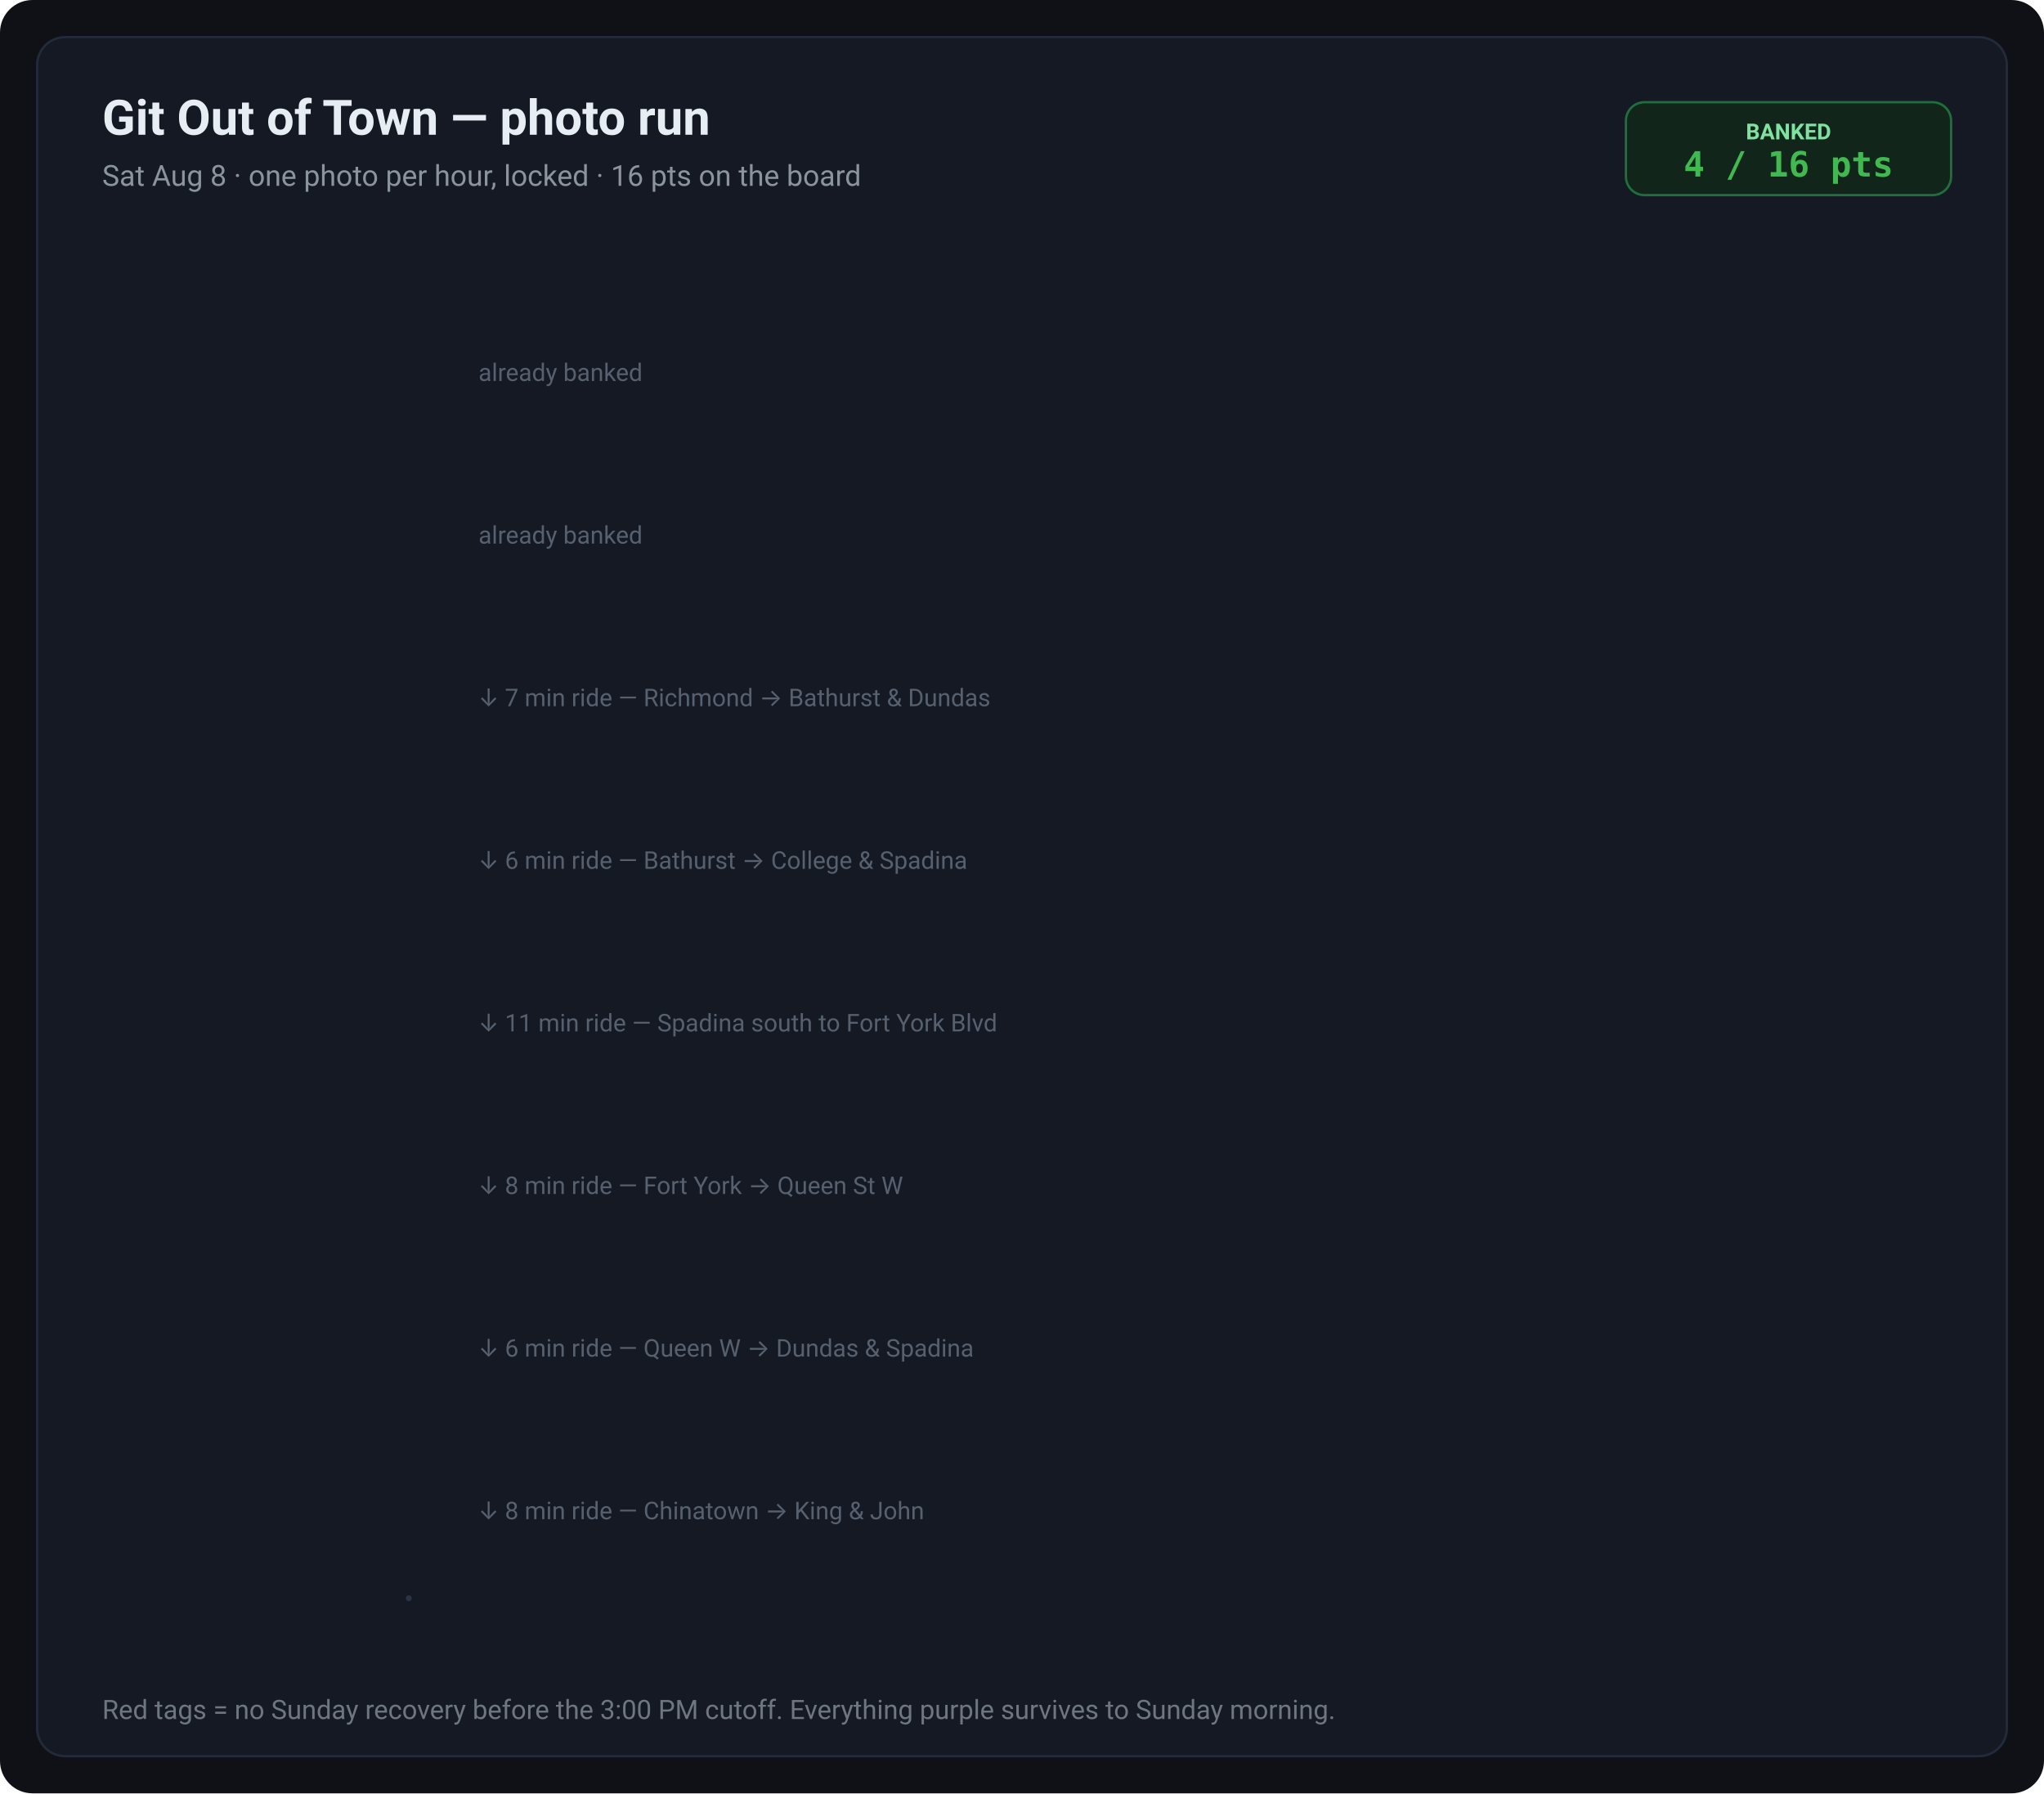
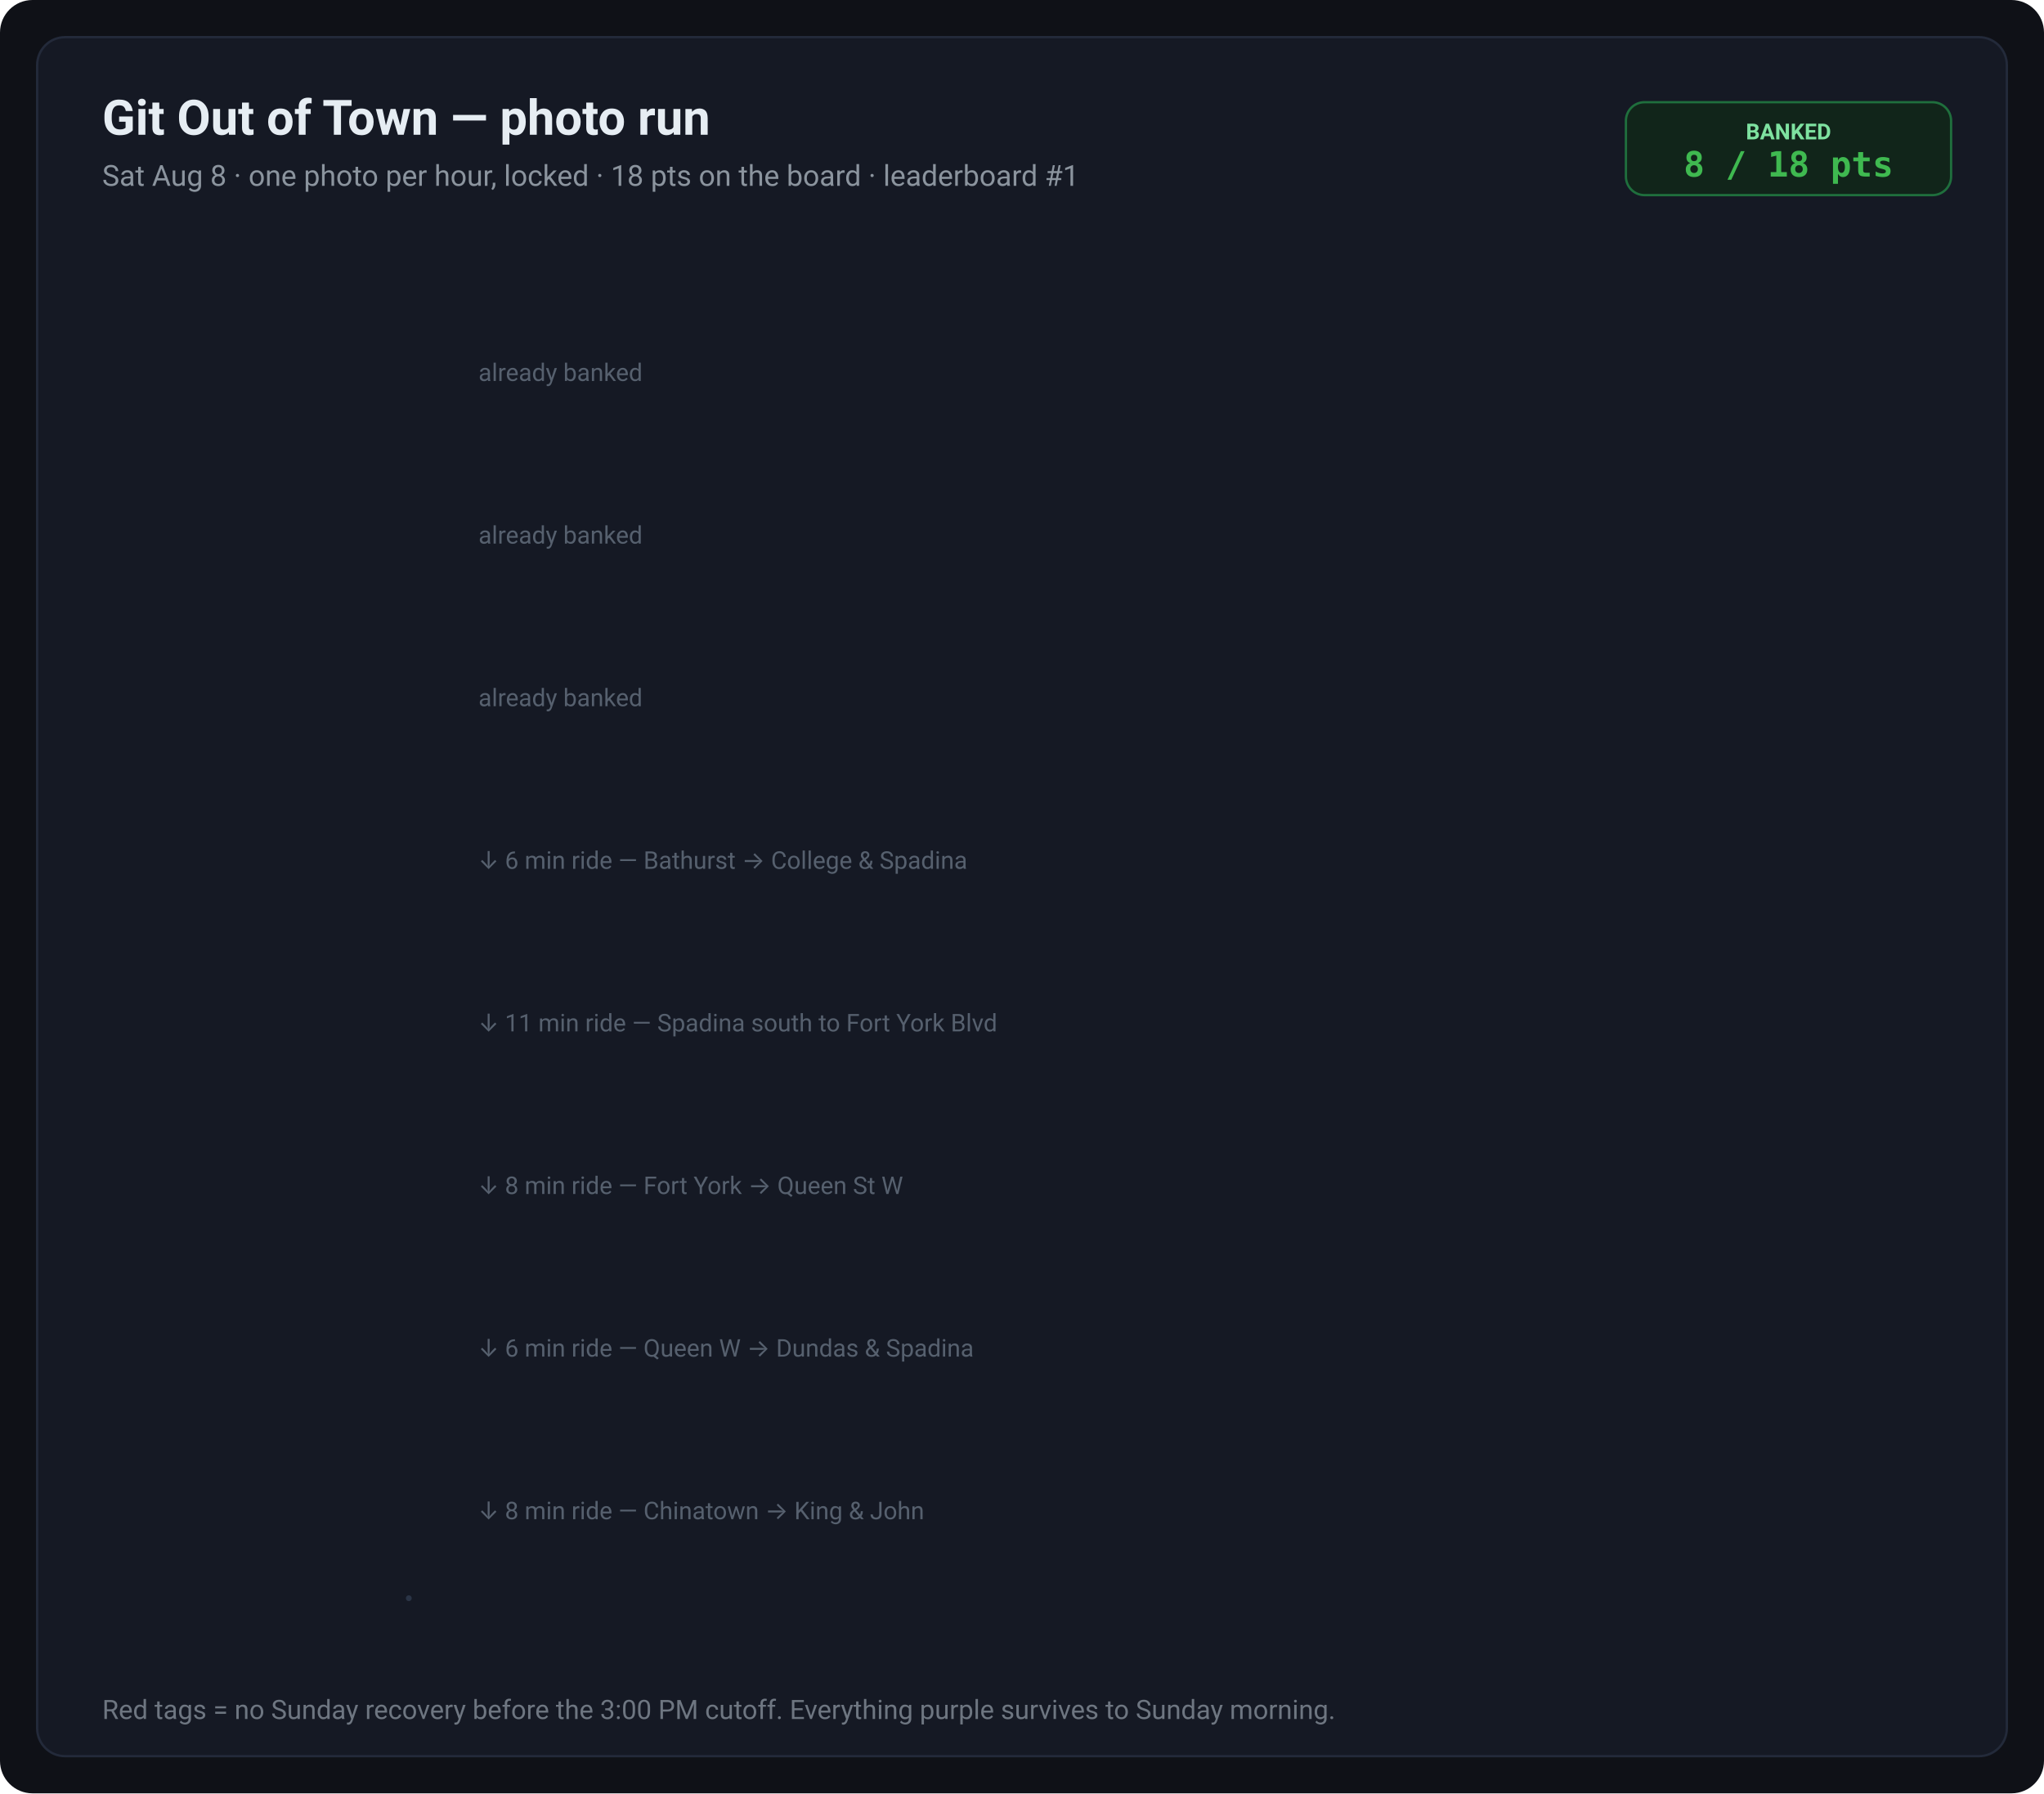
<svg xmlns="http://www.w3.org/2000/svg" viewBox="0 0 880 772" width="880" height="772" role="img" aria-label="Photo schedule timeline for the SummerHacks scavenger hunt">
  <style>
    .bg     { fill: #0F1117; }
    .card   { fill: #151924; stroke: #232A3A; stroke-width: 1; }
    .h1     { fill: #E6EDF3; font: 700 21px ui-sans-serif, -apple-system, "Segoe UI", Roboto, sans-serif; }
    .h2     { fill: #8B949E; font: 400 12.5px ui-sans-serif, -apple-system, "Segoe UI", Roboto, sans-serif; }
    .time   { fill: #C9D1D9; font: 600 14px ui-monospace, SFMono-Regular, Menlo, monospace; text-anchor: end; }
    .timeq  { fill: #6E7681; font: 600 14px ui-monospace, SFMono-Regular, Menlo, monospace; text-anchor: end; }
    .name   { fill: #E6EDF3; font: 600 15.5px ui-sans-serif, -apple-system, "Segoe UI", Roboto, sans-serif; }
    .named  { fill: #7D8590; font: 600 15.5px ui-sans-serif, -apple-system, "Segoe UI", Roboto, sans-serif; }
    .sub    { fill: #7D8590; font: 400 12px ui-sans-serif, -apple-system, "Segoe UI", Roboto, sans-serif; }
    .ride   { fill: #56606E; font: 400 10.5px ui-sans-serif, -apple-system, "Segoe UI", Roboto, sans-serif; }
    .pts    { font: 700 11px ui-monospace, SFMono-Regular, Menlo, monospace; text-anchor: middle; }
    .tag    { font: 600 9.5px ui-sans-serif, -apple-system, "Segoe UI", Roboto, sans-serif; text-anchor: middle; }
    .foot   { fill: #6E7681; font: 400 11.5px ui-sans-serif, -apple-system, "Segoe UI", Roboto, sans-serif; }

    .spine  { stroke-dasharray: 560; stroke-dashoffset: 560; animation: draw 2.6s ease-out 0.2s forwards; }
    @keyframes draw { to { stroke-dashoffset: 0; } }

    .row    { opacity: 0; animation: rise 0.55s cubic-bezier(.2,.7,.3,1) forwards; }
    @keyframes rise { from { opacity: 0; transform: translateY(7px); } to { opacity: 1; transform: translateY(0); } }

    .dot    { opacity: 0; transform-box: fill-box; transform-origin: center; animation: pop 0.5s cubic-bezier(.2,1.5,.4,1) forwards; }
    @keyframes pop { from { opacity: 0; transform: scale(0.1); } to { opacity: 1; transform: scale(1); } }

    .halo   { transform-box: fill-box; transform-origin: center; animation: ping 2s ease-out 3.2s infinite; }
    @keyframes ping { 0% { transform: scale(0.7); opacity: 0.85; } 100% { transform: scale(2.9); opacity: 0; } }

    .warn   { animation: glow 2.4s ease-in-out 3.4s infinite; }
    @keyframes glow { 0%,100% { opacity: 0.35; } 50% { opacity: 0.9; } }

    .r0 { animation-delay: 0.45s } .r1 { animation-delay: 0.72s } .r2 { animation-delay: 0.99s }
    .r3 { animation-delay: 1.26s } .r4 { animation-delay: 1.53s } .r5 { animation-delay: 1.80s }
    .r6 { animation-delay: 2.07s } .r7 { animation-delay: 2.34s } .r8 { animation-delay: 2.61s }
  </style>
  <rect class="bg" width="880" height="772" rx="14" />
  <rect class="card" x="16" y="16" width="848" height="740" rx="12" />
  <text class="h1" x="44" y="58">Git Out of Town — photo run</text>
-   <text class="h2" x="44" y="80">Sat Aug 8 · one photo per hour, locked · 16 pts on the board</text>
+   <text class="h2" x="44" y="80">Sat Aug 8 · one photo per hour, locked · 18 pts on the board · leaderboard #1</text>
  <g transform="translate(700,44)">
    <rect x="0" y="0" width="140" height="40" rx="8" fill="#11251A" stroke="#1F6F3D" />
    <text class="tag" x="70" y="16" fill="#7EE2A0">BANKED</text>
-     <text class="pts" x="70" y="32" fill="#3FB950" style="font-size:15px">4 / 16 pts</text>
+     <text class="pts" x="70" y="32" fill="#3FB950" style="font-size:15px">8 / 18 pts</text>
  </g>
  <line class="spine" x1="176" y1="128" x2="176" y2="688" stroke="#2A3446" stroke-width="2.5" stroke-linecap="round" />
  <g class="row r0">
    <text class="timeq" x="150" y="133">11:17</text>
    <text class="named" x="206" y="127">Milky's Cloud Room</text>
    <text class="sub" x="206" y="146">Inside Stackt · purchase · logged</text>
    <g transform="translate(760,116)">
      <rect width="60" height="22" rx="6" fill="#11251A" stroke="#1F6F3D" />
-       <text class="pts" x="30" y="15" fill="#3FB950">+1 pt</text>
+       <text class="pts" x="30" y="15" fill="#3FB950">+2 pts</text>
    </g>
  </g>
  <g class="dot r0">
    <circle cx="176" cy="128" r="8" fill="#3FB950" />
    <path d="M172.3 128 l2.8 2.9 l5.0 -5.4" fill="none" stroke="#0F1117" stroke-width="2" stroke-linecap="round" stroke-linejoin="round" />
  </g>
  <text class="ride" x="206" y="164">already banked</text>
  <g class="row r1">
    <text class="timeq" x="150" y="203">12:21</text>
    <text class="named" x="206" y="197">Fungo Cafe</text>
    <text class="sub" x="206" y="216">King St W · purchase · logged</text>
    <g transform="translate(760,186)">
      <rect width="60" height="22" rx="6" fill="#11251A" stroke="#1F6F3D" />
-       <text class="pts" x="30" y="15" fill="#3FB950">+1 pt</text>
+       <text class="pts" x="30" y="15" fill="#3FB950">+2 pts</text>
    </g>
  </g>
  <g class="dot r1">
    <circle cx="176" cy="198" r="8" fill="#3FB950" />
    <path d="M172.3 198 l2.8 2.9 l5.0 -5.4" fill="none" stroke="#0F1117" stroke-width="2" stroke-linecap="round" stroke-linejoin="round" />
  </g>
  <text class="ride" x="206" y="234">already banked</text>
  <g class="row r2">
-     <text class="time" x="150" y="273">1:21</text>
-     <text class="name" x="206" y="267">Waterworks Food Hall / The Well</text>
-     <text class="sub" x="206" y="286">Richmond &amp; Brant · free · you are here</text>
+     <text class="timeq" x="150" y="273">1:24</text>
+     <text class="named" x="206" y="267">Waterworks Food Hall / The Well</text>
+     <text class="sub" x="206" y="286">Richmond &amp; Brant · free · logged</text>
    <g transform="translate(760,256)">
-       <rect width="60" height="22" rx="6" fill="#2A1E06" stroke="#8A6212" />
-       <text class="pts" x="30" y="15" fill="#F0A020">+2 pts</text>
+       <rect width="60" height="22" rx="6" fill="#11251A" stroke="#1F6F3D" />
+       <text class="pts" x="30" y="15" fill="#3FB950">+2 pts</text>
    </g>
  </g>
  <g class="dot r2">
-     <circle class="halo" cx="176" cy="268" r="9" fill="none" stroke="#F0A020" stroke-width="2" />
-     <circle cx="176" cy="268" r="9" fill="#F0A020" />
-     <circle cx="176" cy="268" r="3.4" fill="#0F1117" />
+     <circle cx="176" cy="268" r="8" fill="#3FB950" />
+     <path d="M172.3 268 l2.8 2.9 l5.0 -5.4" fill="none" stroke="#0F1117" stroke-width="2" stroke-linecap="round" stroke-linejoin="round" />
  </g>
-   <text class="ride" x="206" y="304">↓ 7 min ride — Richmond → Bathurst &amp; Dundas</text>
+   <text class="ride" x="206" y="304">already banked</text>
  <g class="row r3">
-     <text class="time" x="150" y="343">2:21</text>
-     <text class="name" x="206" y="337">Scadding Court Community Ctr</text>
-     <text class="sub" x="206" y="356">Bathurst &amp; Dundas · free</text>
+     <text class="timeq" x="150" y="343">2:25</text>
+     <text class="named" x="206" y="337">Scadding Court Community Ctr</text>
+     <text class="sub" x="206" y="356">Bathurst &amp; Dundas · free · logged</text>
    <g transform="translate(760,326)">
-       <rect width="60" height="22" rx="6" fill="#0D1F33" stroke="#1F5A8A" />
-       <text class="pts" x="30" y="15" fill="#58A6FF">+2 pts</text>
-     </g>
-     <g class="warn" transform="translate(688,326)">
-       <rect width="64" height="22" rx="6" fill="#2E1116" stroke="#8A2B36" />
-       <text class="tag" x="32" y="15" fill="#FF7B72">CLOSES</text>
+       <rect width="60" height="22" rx="6" fill="#11251A" stroke="#1F6F3D" />
+       <text class="pts" x="30" y="15" fill="#3FB950">+2 pts</text>
    </g>
  </g>
  <g class="dot r3">
-     <circle cx="176" cy="338" r="8" fill="#151924" stroke="#58A6FF" stroke-width="2.5" />
+     <circle cx="176" cy="338" r="8" fill="#3FB950" />
+     <path d="M172.3 338 l2.8 2.9 l5.0 -5.4" fill="none" stroke="#0F1117" stroke-width="2" stroke-linecap="round" stroke-linejoin="round" />
  </g>
  <text class="ride" x="206" y="374">↓ 6 min ride — Bathurst → College &amp; Spadina</text>
  <g class="row r4">
-     <text class="time" x="150" y="413">3:21</text>
+     <text class="time" x="150" y="413">3:25</text>
    <text class="name" x="206" y="407">TPL Lillian H. Smith Branch</text>
-     <text class="sub" x="206" y="426">College &amp; Spadina · free · build block 2:35–4:05</text>
+     <text class="sub" x="206" y="426">College &amp; Spadina · free · unlocks next · build block 3:35–4:05</text>
    <g transform="translate(760,396)">
-       <rect width="60" height="22" rx="6" fill="#0D1F33" stroke="#1F5A8A" />
-       <text class="pts" x="30" y="15" fill="#58A6FF">+2 pts</text>
+       <rect width="60" height="22" rx="6" fill="#2A1E06" stroke="#8A6212" />
+       <text class="pts" x="30" y="15" fill="#F0A020">+2 pts</text>
    </g>
    <g class="warn" transform="translate(688,396)">
      <rect width="64" height="22" rx="6" fill="#2E1116" stroke="#8A2B36" />
      <text class="tag" x="32" y="15" fill="#FF7B72">CLOSES</text>
    </g>
  </g>
  <g class="dot r4">
-     <circle cx="176" cy="408" r="8" fill="#151924" stroke="#58A6FF" stroke-width="2.5" />
+     <circle class="halo" cx="176" cy="408" r="9" fill="none" stroke="#F0A020" stroke-width="2" />
+     <circle cx="176" cy="408" r="9" fill="#F0A020" />
+     <circle cx="176" cy="408" r="3.4" fill="#0F1117" />
  </g>
  <text class="ride" x="206" y="444">↓ 11 min ride — Spadina south to Fort York Blvd</text>
  <g class="row r5">
-     <text class="time" x="150" y="483">4:21</text>
+     <text class="time" x="150" y="483">4:25</text>
    <text class="name" x="206" y="477">TPL Fort York Branch</text>
-     <text class="sub" x="206" y="496">Fort York Blvd · free · build block until 5:00</text>
+     <text class="sub" x="206" y="496">Fort York Blvd · free · build block until 5:00 · last free stop</text>
    <g transform="translate(760,466)">
      <rect width="60" height="22" rx="6" fill="#0D1F33" stroke="#1F5A8A" />
      <text class="pts" x="30" y="15" fill="#58A6FF">+2 pts</text>
    </g>
    <g class="warn" transform="translate(688,466)">
      <rect width="64" height="22" rx="6" fill="#2E1116" stroke="#8A2B36" />
      <text class="tag" x="32" y="15" fill="#FF7B72">NO SUN</text>
    </g>
  </g>
  <g class="dot r5">
    <circle cx="176" cy="478" r="8" fill="#151924" stroke="#58A6FF" stroke-width="2.5" />
  </g>
  <text class="ride" x="206" y="514">↓ 8 min ride — Fort York → Queen St W</text>
  <g class="row r6">
-     <text class="time" x="150" y="553">5:21</text>
+     <text class="time" x="150" y="553">5:25</text>
    <text class="name" x="206" y="547">Botanic Coffee and Caphe</text>
    <text class="sub" x="206" y="566">Queen St W · purchase · Sunday-recoverable</text>
    <g transform="translate(760,536)">
      <rect width="60" height="22" rx="6" fill="#1C1233" stroke="#5B3B9E" />
      <text class="pts" x="30" y="15" fill="#A371F7">+2 pts</text>
    </g>
  </g>
  <g class="dot r6">
    <circle cx="176" cy="548" r="8" fill="#151924" stroke="#A371F7" stroke-width="2.5" />
  </g>
  <text class="ride" x="206" y="584">↓ 6 min ride — Queen W → Dundas &amp; Spadina</text>
  <g class="row r7">
-     <text class="time" x="150" y="623">6:21</text>
+     <text class="time" x="150" y="623">6:25</text>
    <text class="name" x="206" y="617">ICHA TEA / Project Seoul / Cafe Foret</text>
    <text class="sub" x="206" y="636">Chinatown · purchase · Sunday-recoverable</text>
    <g transform="translate(760,606)">
      <rect width="60" height="22" rx="6" fill="#1C1233" stroke="#5B3B9E" />
      <text class="pts" x="30" y="15" fill="#A371F7">+2 pts</text>
    </g>
  </g>
  <g class="dot r7">
    <circle cx="176" cy="618" r="8" fill="#151924" stroke="#A371F7" stroke-width="2.5" />
  </g>
  <text class="ride" x="206" y="654">↓ 8 min ride — Chinatown → King &amp; John</text>
  <g class="row r8">
-     <text class="time" x="150" y="693">7:21</text>
+     <text class="time" x="150" y="693">7:25</text>
    <text class="name" x="206" y="687">Varda</text>
    <text class="sub" x="206" y="706">King St W (TIFF) · purchase · Sunday-recoverable</text>
    <g transform="translate(760,676)">
      <rect width="60" height="22" rx="6" fill="#1C1233" stroke="#5B3B9E" />
      <text class="pts" x="30" y="15" fill="#A371F7">+2 pts</text>
    </g>
  </g>
  <g class="dot r8">
    <circle cx="176" cy="688" r="8" fill="#151924" stroke="#A371F7" stroke-width="2.5" />
  </g>
  <text class="foot" x="44" y="740">Red tags = no Sunday recovery before the 3:00 PM cutoff. Everything purple survives to Sunday morning.</text>
</svg>
